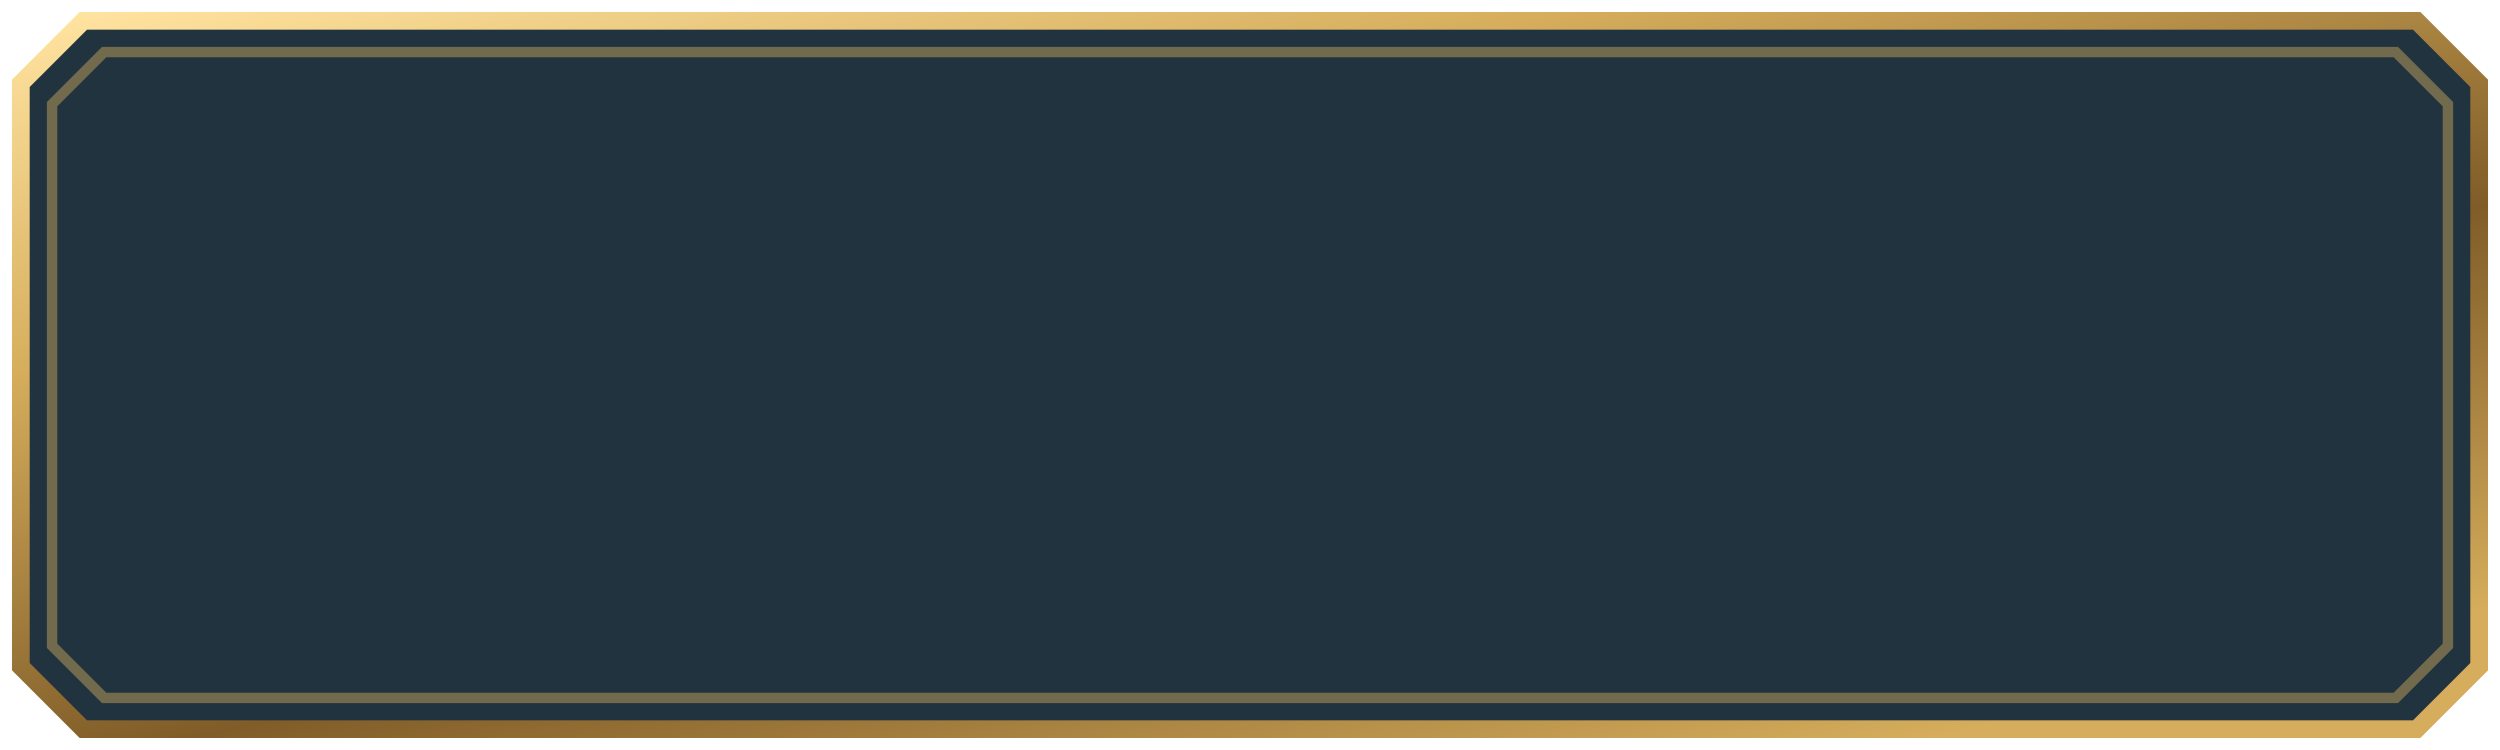
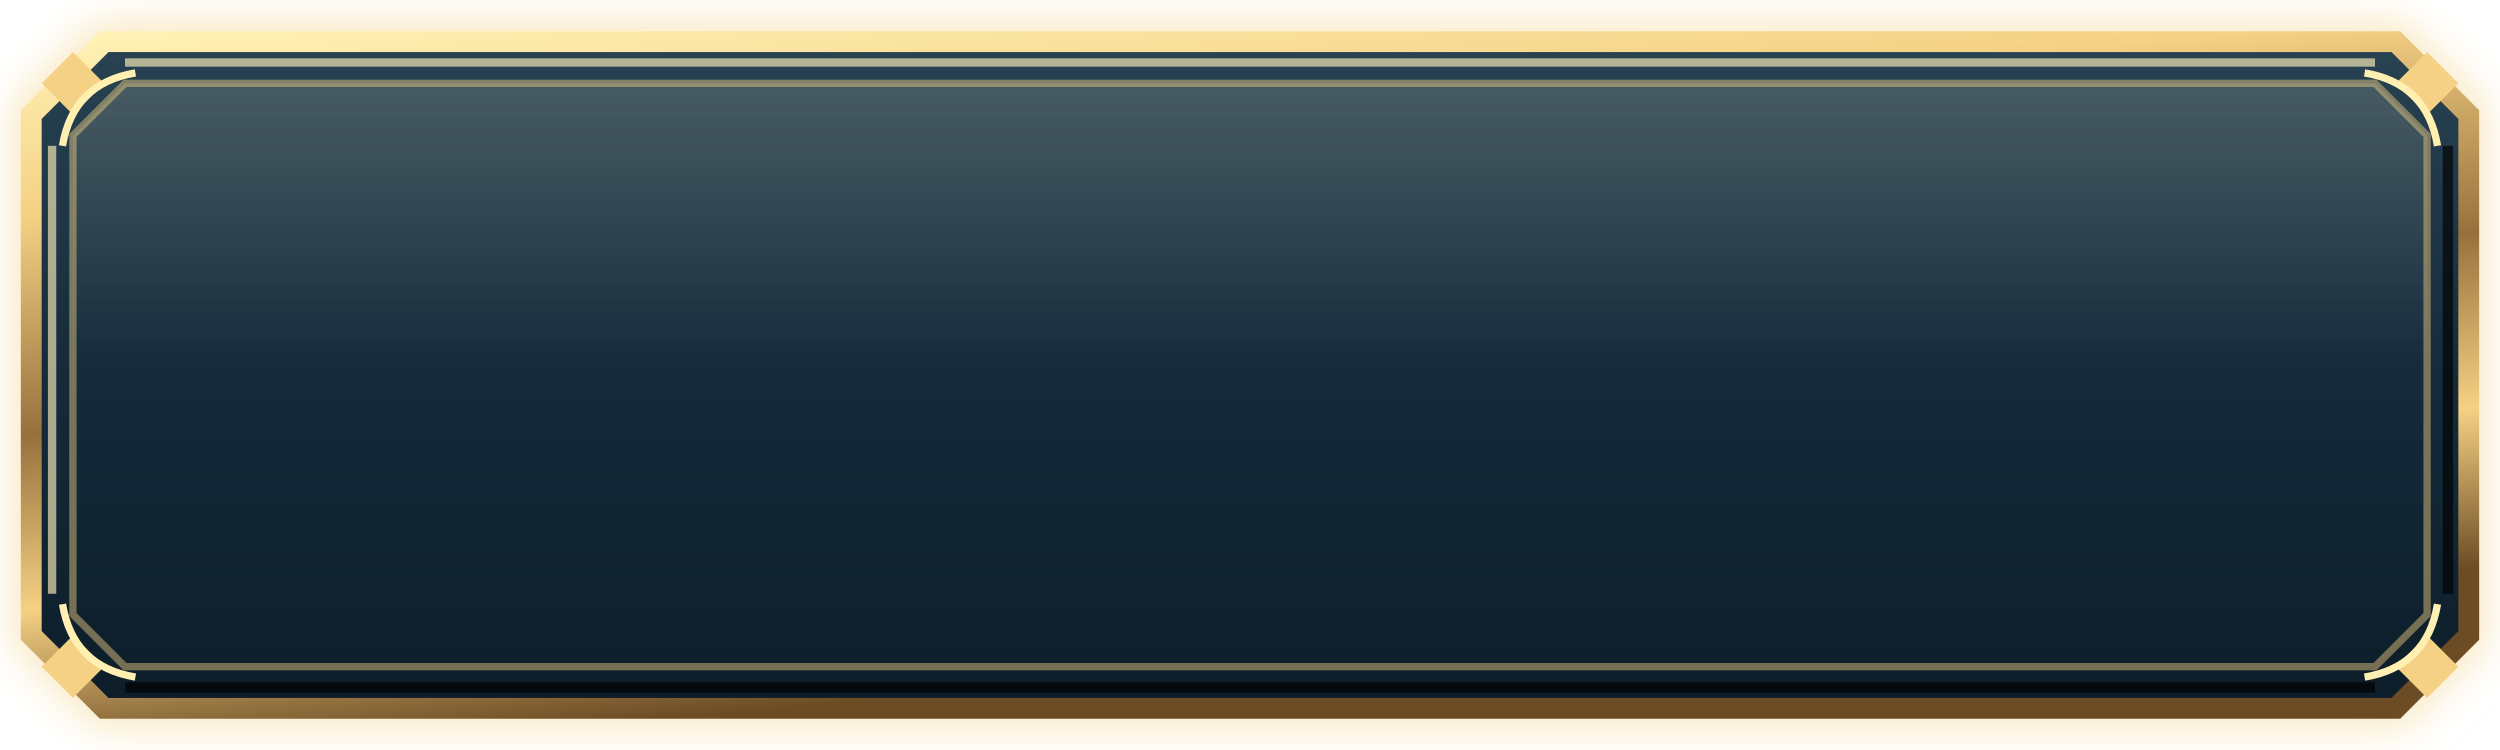
<svg xmlns="http://www.w3.org/2000/svg" width="240" height="72" preserveAspectRatio="none" viewBox="0 0 240 72">
  <defs>
-     <linearGradient id="g" x1="0" y1="0" x2=".8" y2="1">
-       <stop stop-color="#ffe3a0" />
-       <stop offset=".3" stop-color="#d5ad5c" />
-       <stop offset=".65" stop-color="#805c28" />
-       <stop offset="1" stop-color="#d5ad5c" />
+     <linearGradient id="surface" x2="0" y2="1">
+       <stop stop-color="#294352" />
+       <stop offset=".5" stop-color="#152b3b" />
+       <stop offset="1" stop-color="#0d1d29" />
    </linearGradient>
+     <linearGradient id="metal" x1="0" y1="0" x2=".3" y2="1">
+       <stop stop-color="#fff1b5" />
+       <stop offset=".24" stop-color="#f4d184" />
+       <stop offset=".54" stop-color="#97713d" />
+       <stop offset=".78" stop-color="#f4d184" />
+       <stop offset="1" stop-color="#6c4c24" />
+     </linearGradient>
+     <linearGradient id="sheen" x2="0" y2="1">
+       <stop stop-color="#fff6d5" stop-opacity=".15" />
+       <stop offset=".48" stop-color="#fff6d5" stop-opacity="0" />
+     </linearGradient>
+     <radialGradient id="warm" cx=".5" cy="0" r=".9">
+       <stop stop-color="#ffb94e" stop-opacity=".35" />
+       <stop offset=".7" stop-color="#f5a12c" stop-opacity="0" />
+     </radialGradient>
+     <filter id="glow" x="-.1" y="-.4" width="1.2" height="1.8">
+       <feGaussianBlur stdDeviation="2" />
+     </filter>
  </defs>
-   <path d="M8 2H232L238 8V64L232 70H8L2 64V8Z" fill="#20333f" stroke="url(#g)" stroke-width="1.7" />
-   <path d="M10 5H230L235 10V62L230 67H10L5 62V10Z" fill="none" stroke="#d5ad5c" opacity=".45" />
+   <path d="M10 4H230L237 11V61L230 68H10L3 61V11Z" fill="none" stroke="#f4d184" stroke-width="3" opacity=".65" filter="url(#glow)" />
+   <path d="M10 4H230L237 11V61L230 68H10L3 61V11Z" fill="url(#surface)" stroke="url(#metal)" stroke-width="2" />
+   <path d="M12 8H228L233 13V59L228 64H12L7 59V13Z" fill="url(#sheen)" stroke="#f4d184" stroke-opacity=".45" stroke-width=".7" />
+   <path d="M12 6H228M5 14V57" fill="none" stroke="#fff0bb" stroke-width=".8" opacity=".65" />
+   <path d="M12 66H228M235 14V57" fill="none" stroke="#000" stroke-width="1" opacity=".65" />
+   <g transform="translate(7 8) rotate(0)">
+     <path d="m0-3 3 3-3 3-3-3Z" fill="#f4d184" />
+     <path d="M-1 6Q0 0 6-1" fill="none" stroke="#fff0b2" stroke-width=".7" />
+   </g>
+   <g transform="translate(233 8) rotate(90)">
+     <path d="m0-3 3 3-3 3-3-3Z" fill="#f4d184" />
+     <path d="M-1 6Q0 0 6-1" fill="none" stroke="#fff0b2" stroke-width=".7" />
+   </g>
+   <g transform="translate(233 64) rotate(180)">
+     <path d="m0-3 3 3-3 3-3-3Z" fill="#f4d184" />
+     <path d="M-1 6Q0 0 6-1" fill="none" stroke="#fff0b2" stroke-width=".7" />
+   </g>
+   <g transform="translate(7 64) rotate(270)">
+     <path d="m0-3 3 3-3 3-3-3Z" fill="#f4d184" />
+     <path d="M-1 6Q0 0 6-1" fill="none" stroke="#fff0b2" stroke-width=".7" />
+   </g>
</svg>
